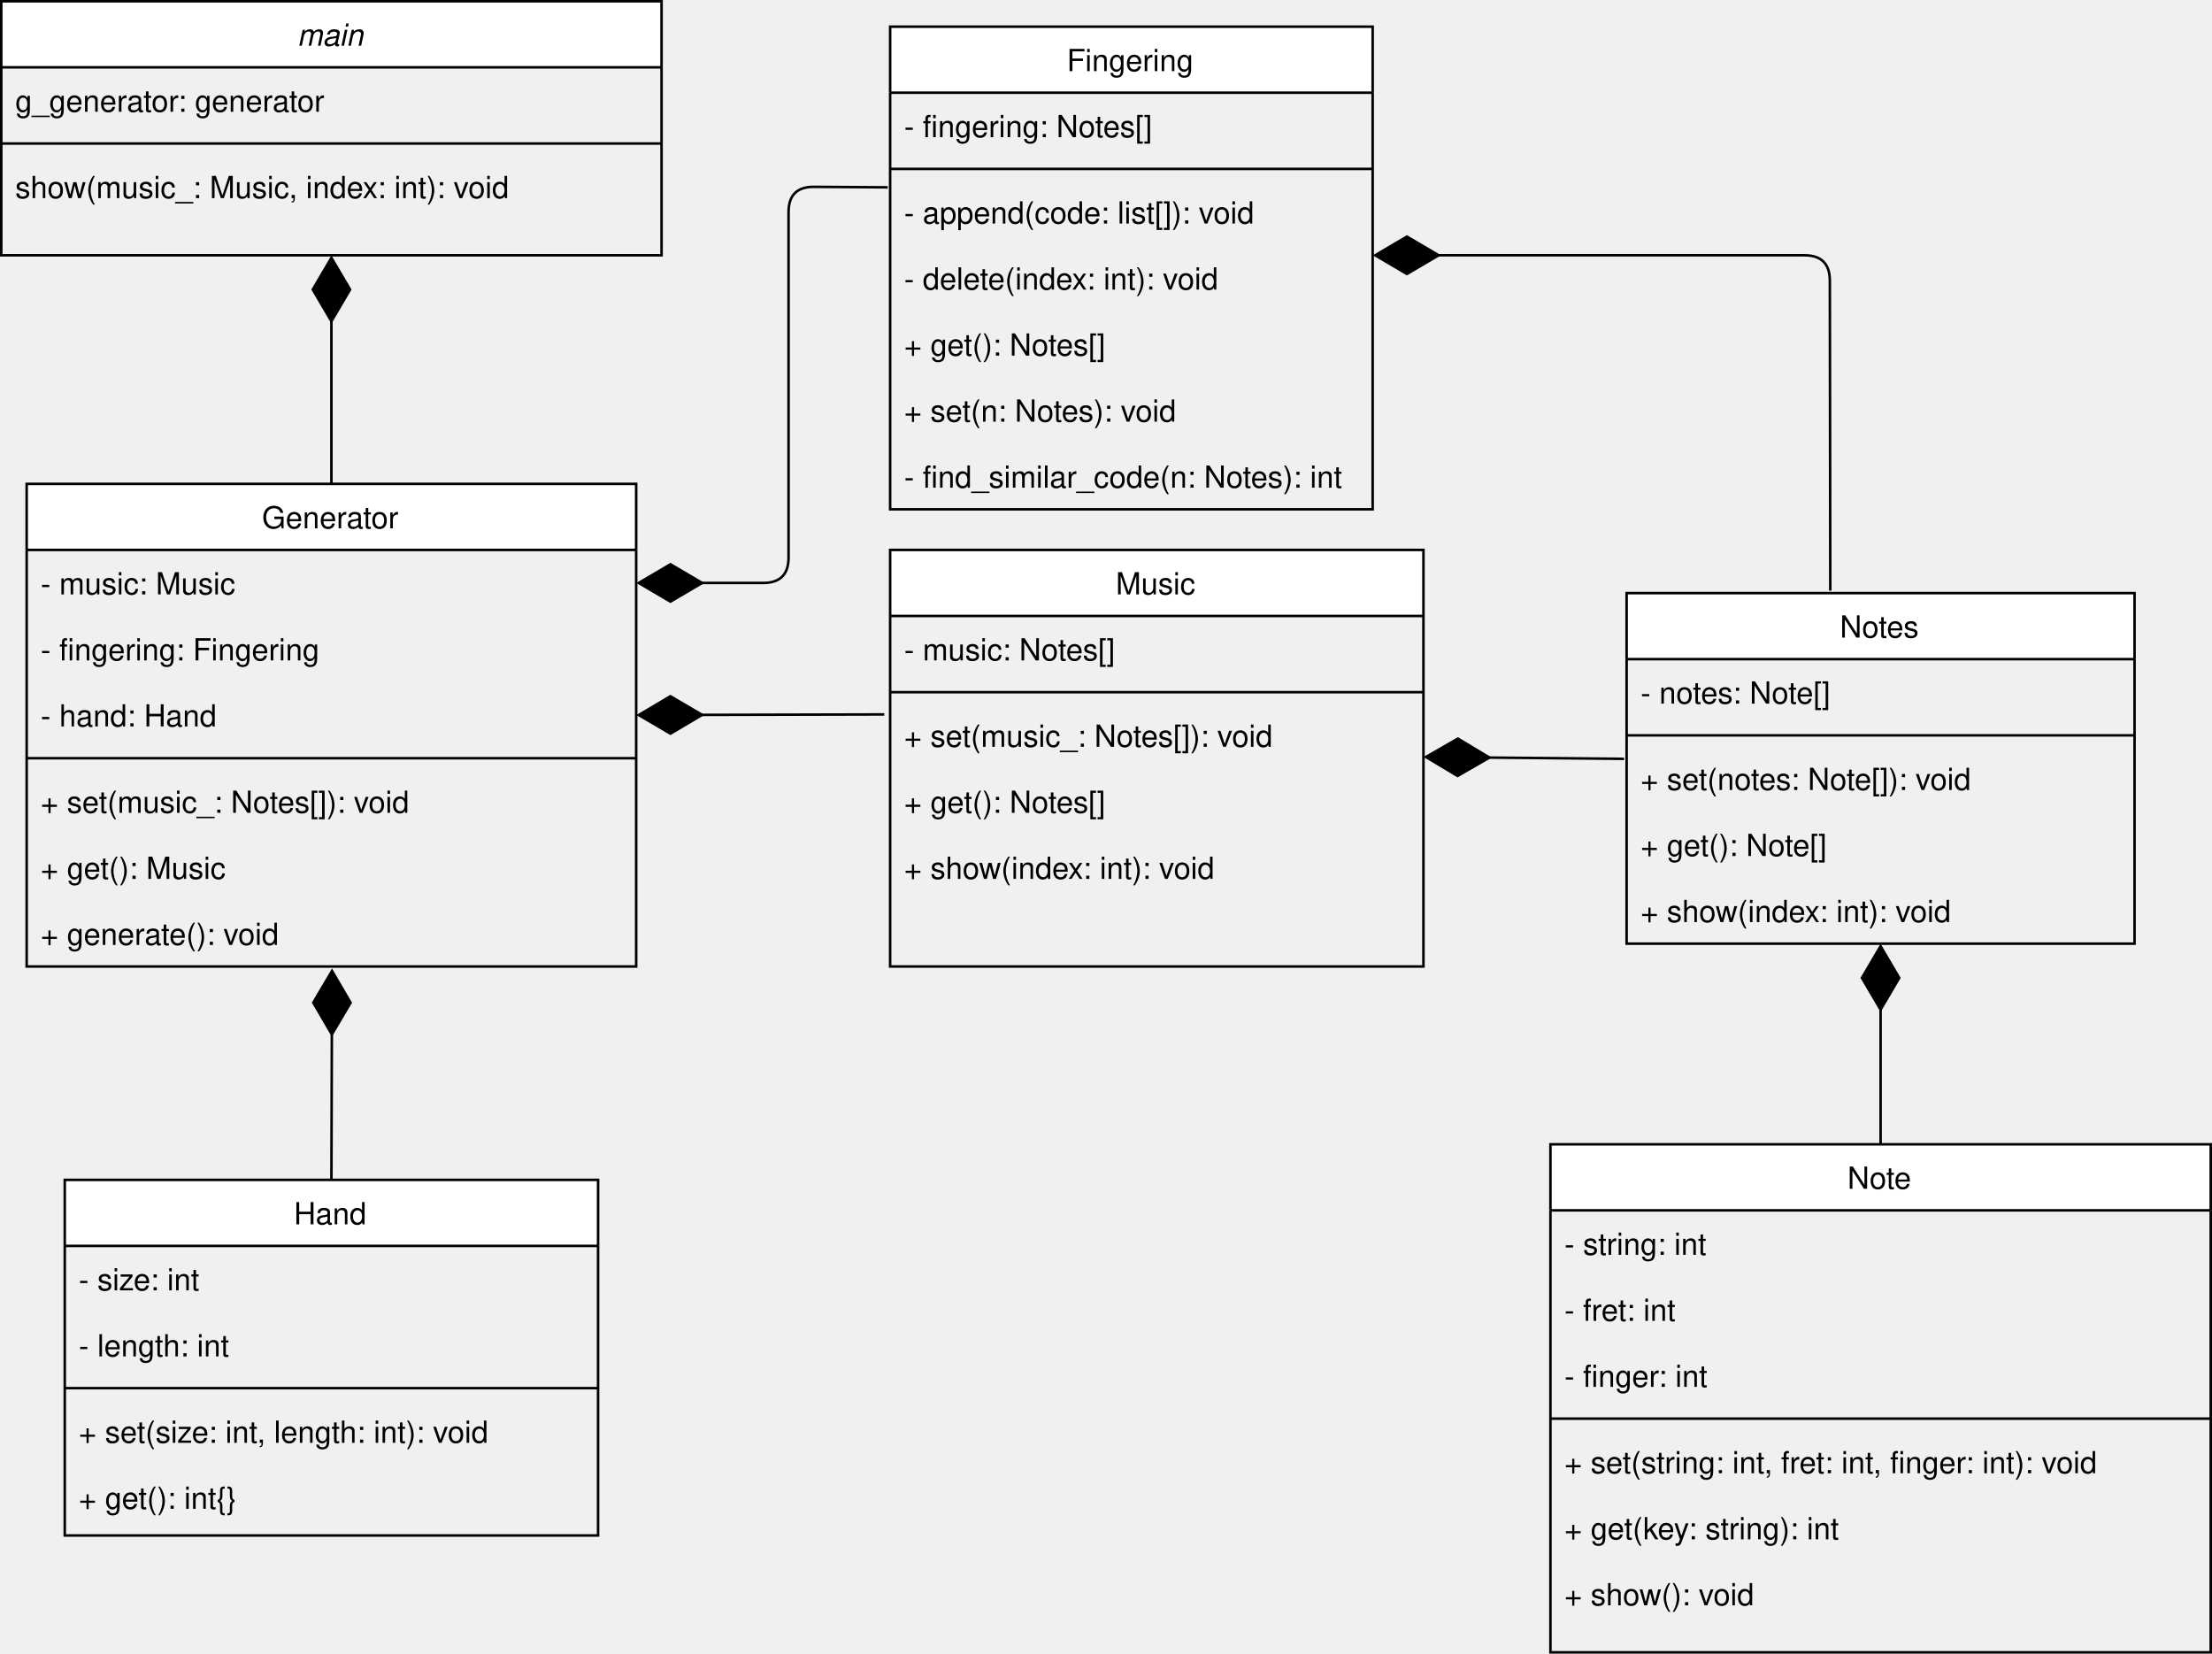
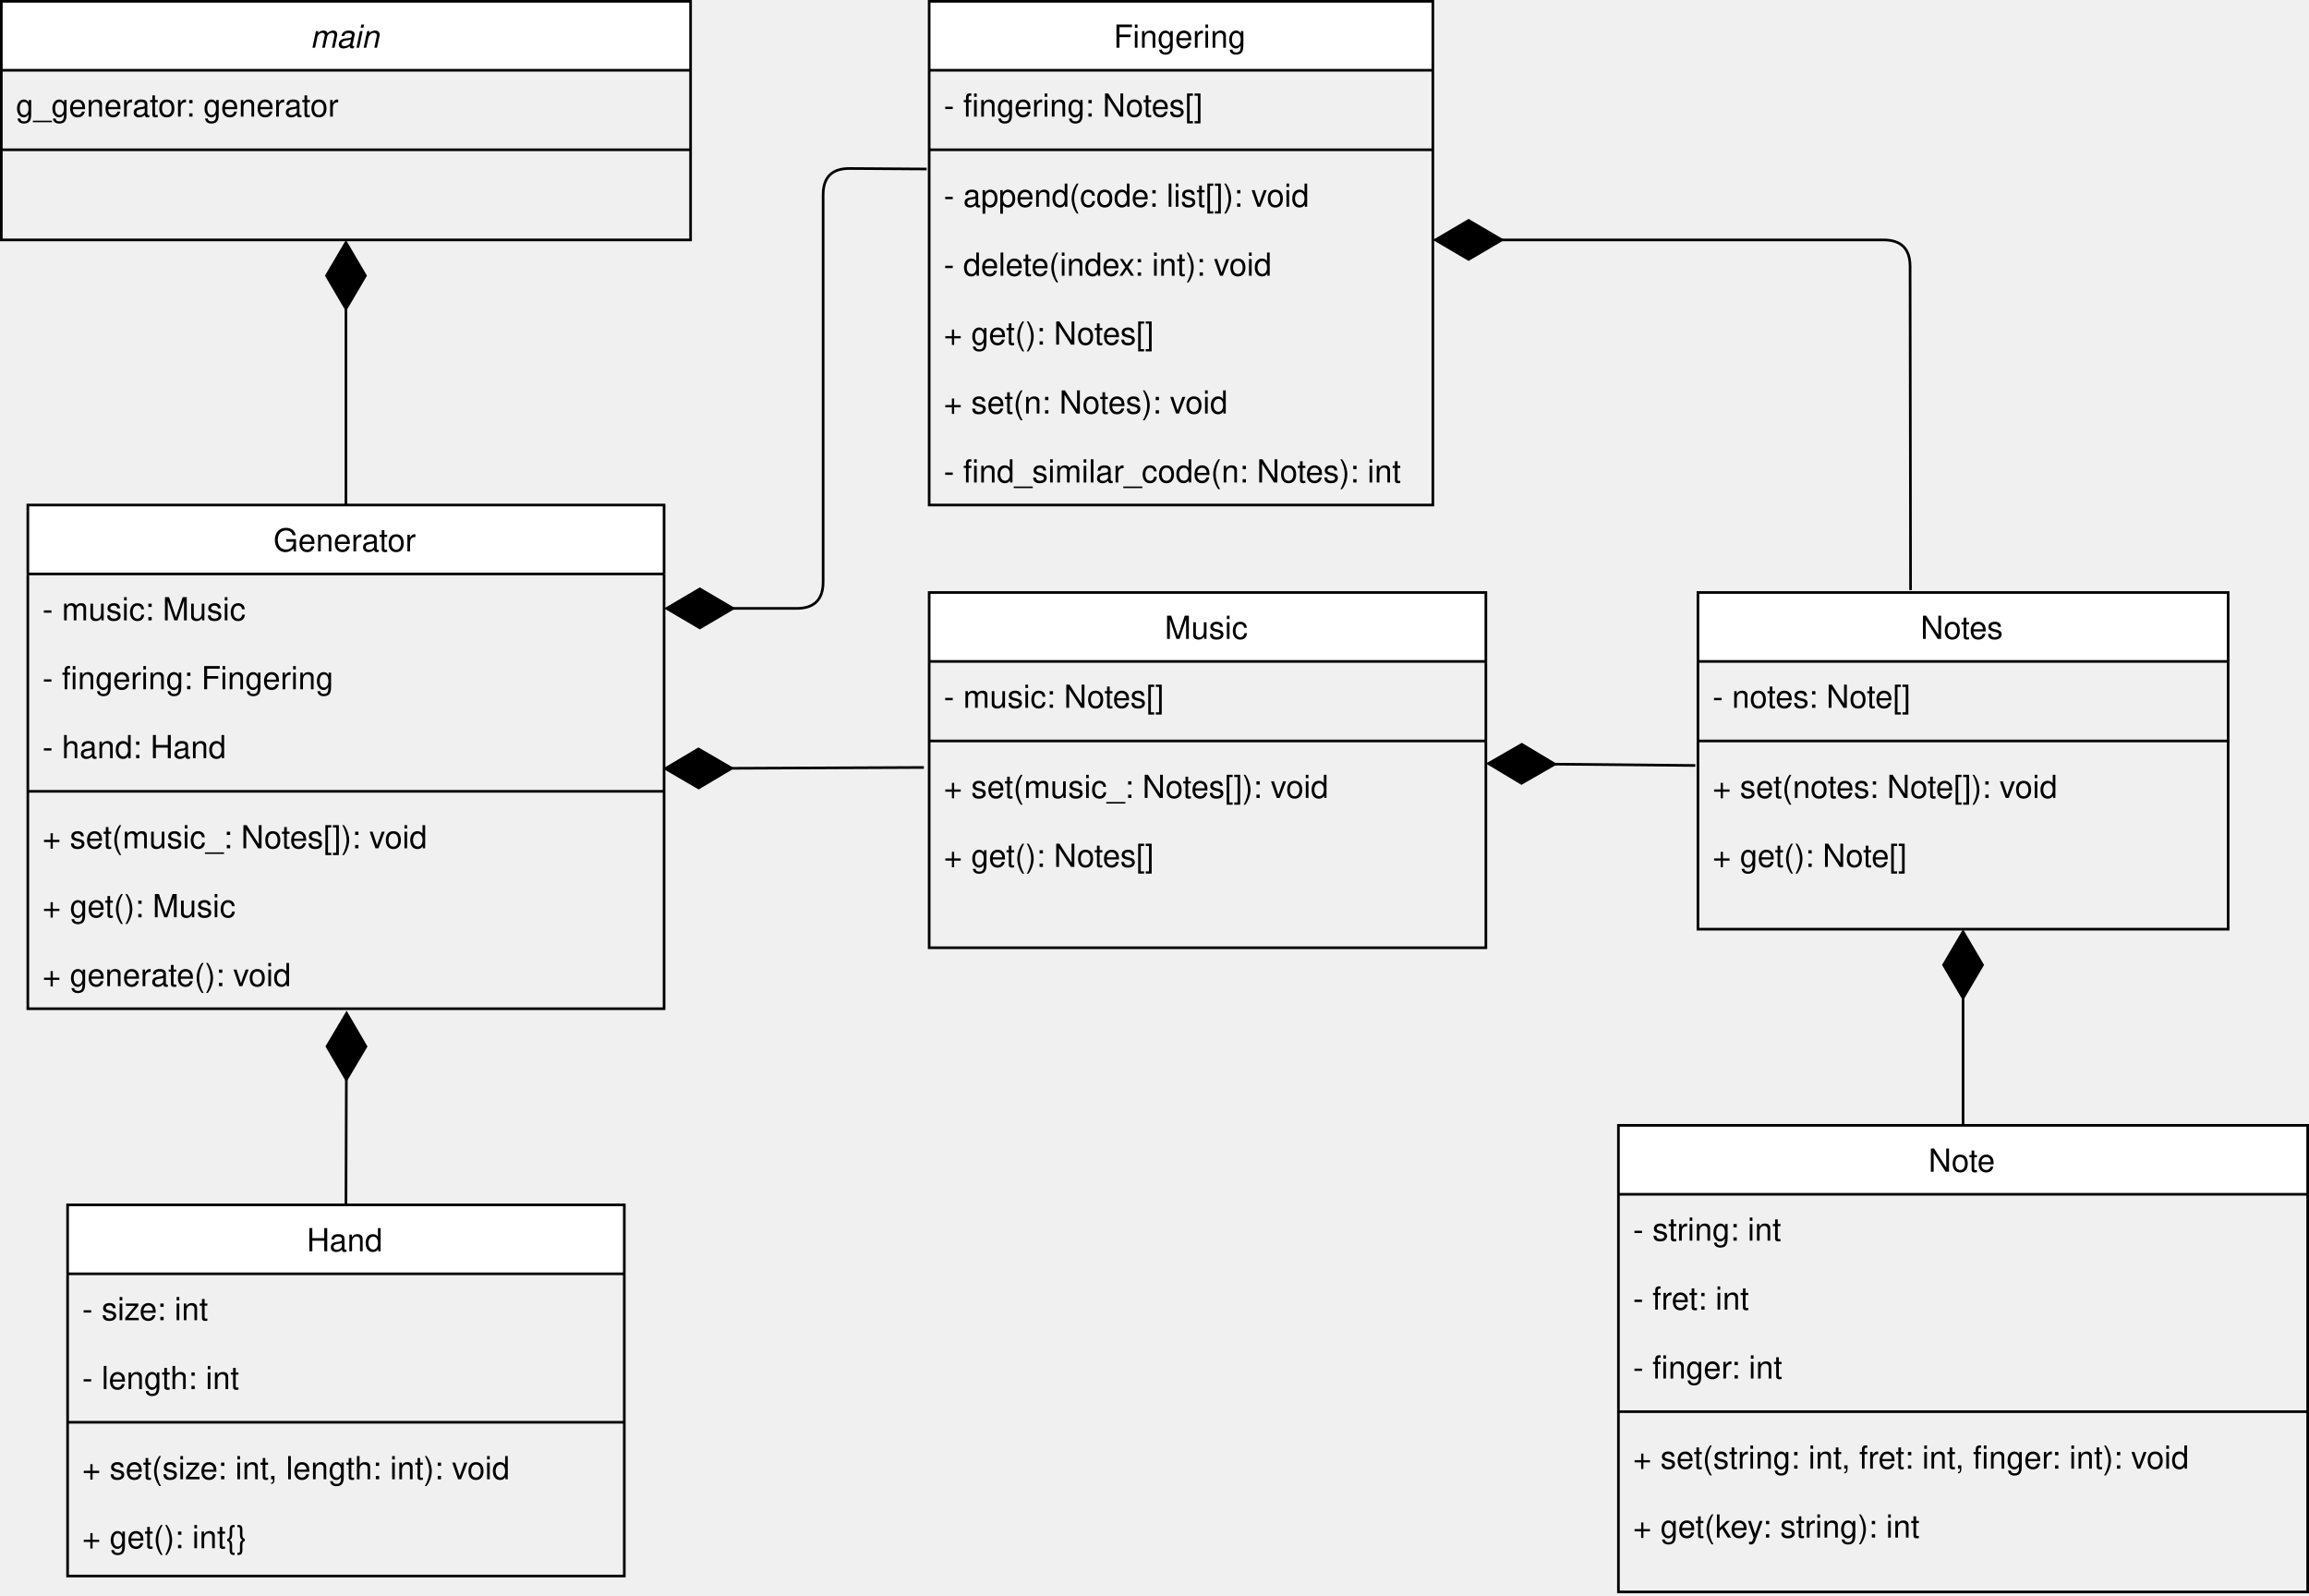
- <svg xmlns="http://www.w3.org/2000/svg" version="1.1" width="871px" height="651px" viewBox="-0.5 -0.5 871 651" content="&lt;mxfile host=&quot;app.diagrams.net&quot; modified=&quot;2021-05-19T10:44:44.443Z&quot; agent=&quot;5.0 (Windows NT 10.0; Win64; x64) AppleWebKit/537.36 (KHTML, like Gecko) Chrome/90.0.443.212 Safari/537.36&quot; etag=&quot;kwJ6Rzxt9w_Khi6V2iTm&quot; version=&quot;14.6.13&quot; type=&quot;device&quot;&gt;&lt;diagram id=&quot;C5RBs43oDa-KdzZeNtuy&quot; name=&quot;Page-1&quot;&gt;7V1bc9o4FP41zLQPML5xewwkodsm3aRJc9mXjIMFuDEWaysB8utX8g3bOoAxtkkWdTpTJMuyre87R9/Rkd2a2p8uBo4+m1xiA1k1RTIWNfW0pihyV1LoP6xmGdRIWtOvGTumEdStKm7MdxQ2DGpfTQO5iYYEY4uYs2TlENs2GpJEne44eJ5sNsJW8qozfYy4ipuhbvG196ZBJn5tR2mv6r8hczwJryy3uv6RqR42Dp7EnegGnseq1LOa2ncwJv6v6aKPLDZ64bjc/7W8ty5eWoPv1+6/+u/ej9ufd3W/s/NdTokewUE2yd31+8vo/Nud9udhdnV+PZcGJ8/f68Ep0ptuvQbjNdVNO3hesgwH0Z2bU0u3aak3wja5CY7QIejpljm26e8hvTfk0Io35BCTjv9JcIDgGa0dTkzLuNCX+JU9gUv04UtY6k2wY77TbnWLHpJpBT3skIBKSivR4oadSaslWusgl7a5CodFjqoudJcEbYbYsvSZaz57N8yaTHVnbNo9TAiehh3hV9tARlCKcPYKxMEvEXPY+RnBCEBjo4EWMSoG4AwQniLiLGmT8GhoMctUeb6irdIK6iZxykpBpR6YyjjqO7rcL2pauj2mgxBdT1FT19P468nQ9SgiicvpFgXe1gnqsWF04ySkP2KPuqryqLkDTZscTcdPY2QjRyeYcu6E+ZmomCYvHX8SI6qFRmQtTd2ZPjTt8YXX5lRb1fwKnp9VYXruyPIoMjENA9kehYhOdJ9ljDczbNrEG6Bmj/6lw9iXGs1ak95Qn5blVZn+Zc0d0sc2ZRs1P3YdRCk8R4zGAOE2mvJ2wi2TOG7jVxrvOL0SQO+KqsahymFnmZ7TmZDpyjekDXILsFMKEesuRPKWAX1alzm0VR5tFUDW0p+RdYVdk5iY9e/4bVOIHwrUppIN1M7+mH6/u7o4tef3HfxgTV7IdevxZlJXOEzdCZ5/mb665vDJt9RL9puZAe2Kut2FX0tH6Kv/6w3TKwgjzoZ3K+MkUZoRtzjAf2KC3KwSQhISojgJ0W4mp3RVU3l2SJCEUDf4g/USQk5JCLXzISTEontpvbw2B9ets9vJnfTveXe8qMsdjqh1WrQ9snp+h/E28N1H6n1amQm3QUJA/CrN+3SFhCgcVEhCQKAWICFAS1V4tV9TegxURL6A9iqEw+4oQ8KhLNOFYeaVgw/zmML8VbjknLh2KnTJv8nPsz+XxvPdaCT/eDuXBtLgNVItnPWyOEAI/n3xleWM7rm0OVducwgHIZ2Q/JVLfq2VkuCQJJMhyd/S8kj+ZvNDrhrCMwyvDpnk99YiVvOLe9wTTGTNe4l+iGGlOSBFFaq/eFgh2Q/BWoDsh1GFloND2R9fP4wZrRAQOYCGlH9Z9gv65XDVaJvyF565AO1fFrKg9l8HrND+xQAMiv9qbZdD2IvRhfQ/wGq/kpTizcy5oHwbBj7Taj+vJeoeQR3qGCIXdAR+Z6MNf8idAnAkx7sdhufIQUSgWYTQrxZNfgHJQ5MON3IEnrvi2e4cGE8oX3O84XgxoMqSlg3VsrJwwCrvKhznJtI+7437vEkfl+YviAiQ5K/WXa9bmGHh+gta+qD6lPgq3PfOAKsV+m8walfWWTqL2oXN5oC0ldF5l2azMp+F/abbPIIiTq9gY78aCKRQf7cBdoApOu1/H6fLvO/xAnWPIkc+k8jZmXaAzBwcCcCbLC1kj9kNCUALCNUrBVQWqdYSYIUi9pJSrbCZrtt658V2Sd/b5+1XSMIcmFeZm4NBh/ZKp7KubDjavVr7VOD6iVJyvIYarH0ZUgj+CgR/KjGnSrwAVzRI8HdzCf7PtCdPhTM5sT158F7SI/E/kS3vpfkhbpXmfjReTKyyOdEq8XlUFMjuIf4rRbYJ5+kmbCHJAxVcUhJ47qD6K8VTFYm6EmAFM3UQrqVFc2LjbEVIQ1K/WgvO8M6c0E+7gQql38oCFfxkxvrd0F4Qh0QKLheuUA6uWmPlF1zWq2ARl1f/rlwUp8fj5O5xxuUanzAGorjjeitjs1XvE6GDLCsvQucXCIXu3xtWIDwHYS1L9mvwSpo+myHb+DLERpDFsUw6DkL054UZeKmiYuvlo3aGs4EsRLXhMb9UVRDCQGauNITBACBDYk5MvDmAheL1apFd+y0U9iWjGLLCbvPAC0Tu1cIL73aimtl4cs2paenOE5uHIaiPeBtUDqSBWL7aSbiVYemcyq4T9sFyWjJMfYpt43ZisiGnB85NK9TVtBQG3lpScaOFSR4YLHS8/dJjABL7fbqIF5ZhwaaPFzuJFR+jK9HC6jSvFJ7HY7UpxnbxqzNEmzANhoPQ0B8FHW76wCkyEl9t55GHQmQHWTox3+InbgzJr7BnZdH7st3gJkMBr6aiev8pg7NWhOE66kjJuF5Tu41mJ0U9fyS4znLE66DrybAv7+B8lOQEIxuS0t3CSq90hRyTDg9b6iqDquEWnzhVN63LHoKqcmrlqJneCZ6VqpGXjIJWqVKaZvjE9/40DSmXoFvMH64jW0DvutSQpATDG7LS3MxyWiiZpmF4H6fpxh01h+CpltrpJLdz8lSTpIaidqM/nSRrZQZR7HAmDlNW6ctYs0DpZH+Yjrr5ntPbvAJhszIh/w4KNagqdQgzDFlOGkZHzeb+c9hicQa18ftSWw0q3PZyEIPSUv66ozXC7+HubFPaRpuS5Bw2VRSNoTz2J5gXFEk59LwQsuEgCjrFTk1qN3KSs9Xe2lXJFITeby+NgjtGZ3mUd8E8A+THpg/YHoKOnaJUcvSGZEhGWS6LiqPHmx9n6O9/evWf778eH67epNkNuAPko3lDqaFJcS3gecd2hd7wo7MveuljZ1e4raOC9G1Hha+TU6/S4ur/vvObr/4LQfXsPw==&lt;/diagram&gt;&lt;/mxfile&gt;">
+ <svg xmlns="http://www.w3.org/2000/svg" version="1.1" width="871px" height="602px" viewBox="-0.5 -0.5 871 602" content="&lt;mxfile host=&quot;app.diagrams.net&quot; modified=&quot;2021-05-22T08:32:20.295Z&quot; agent=&quot;5.0 (Windows NT 10.0; Win64; x64) AppleWebKit/537.36 (KHTML, like Gecko) Chrome/90.0.443.212 Safari/537.36&quot; etag=&quot;WFenpashc-eCRqe_MF_O&quot; version=&quot;14.6.13&quot; type=&quot;device&quot;&gt;&lt;diagram id=&quot;C5RBs43oDa-KdzZeNtuy&quot; name=&quot;Page-1&quot;&gt;7V1bc5s4FP41nmkf7OHqy2PsXLpt2k2abC770lGNYmuDkQtKYufXr8TNgE5sjA2kNZ3MNBJCgL7vHH3nSJCWPpotzlw0n36lFrZbmmItWvpxS9NUs2/y/0TNMqjp99SgYuISK2y0qrgirzisVMLaJ2JhL9WQUWozMk9Xjqnj4DFL1SHXpS/pZg/UTl91jiZYqrgaI1uuvSUWm4ZPofVW9Z8wmUyjK6vdQXBkhqLG4ZN4U2TRl0SVftLSRy6lLPhtthhhWwxeNC63fy1v7fPH7tnnS+8X+mf45frbTTvo7HSbU+JHcLHDCnf9+vhw+unG+O9ufnF6+aKcHf383A5PUZ6R/RSO1wwRJ3xetowG0XshMxs5vDR8oA67Co/wIRgim0wc/vuY3xt2ecUzdhnh438UHmB0zmvHU2Jb52hJn8QTeAyNH6PScEpd8sq7RTY/pPIKfthlIZW0bqrFlTiTVyu81sUeb3MRDYsaV50jj4VtxtS20dwjP/0bFk1myJ0QZ0gZo7OoI/rkWNgKSzHOfoG59DFmjjg/JxghaGI08CJBxRCcM0xnmLlL3iQ6GllMaGhqxLuXFW21blg3TVB2ENah0FImcdfx1b5zy0LOhI9BfDlNz1zOkC+nQpfjgKQuh2yOu4MYHopR9JIc5L8knnRV5TNzC5aaEksnPybYwS5ilFPuSLiZuJjlLh9+luCpjR/Ymyz15mhMnMm53+bYWNV8D59fVFF+7oPtM2RKLAs7PoMYYiggmaDNnBKH+QNkDvkPH8aR0jFbJr+hES+rqzL/Ec1dNqIOJxu3PnEdzBn8ggWLAb6tteTNfFumcdxEryzeSXqlgN4WVUNCVcLOJr7PmbLZyjVk7XEDsDMOkeguQvJaAH3cViW0dRltHUDWRj+xfUE9wggV/btB2wzidYFqavlA7ZeEaVfC9Btl2Ms7oSjNhLK/CaVnpj28bugyORSAHGokjrabUdTMjKL338WMshh8tR+fzLPL7sn19Eb5dTqYLNpqXyJqmxcdn6z+hCJ4G5rygc4o3dyEWzOjQPwqbUYZNDPK3kGFZhQI1D3MKKClarL4a2lDASpmH0B7/RhUPFPeb2O6+VDuArFGWaYLwywrhwDmCYf5Y+OSC+Lar9slqz0J169PHhk3irAGRWh0cyhCFVKEulFEEZrmu8wxwA5IFg9CEc58ssbuxzts/xNb806aEGJYaQ5I0xtRuH9YIVUIwVpWnkGDkkeRKvRt9odktI0uLAA0JAzLsl/QL0dJhU3CsPHMe5CG1SIrAesL/EYY1pAq1NJCzTQMmRyQUFN7a9jxZ6QK5Zmm7RPU5X4hcD/CZv98t7PWht/lqhOs82W3I/B8cDFr0NyHDKwWTTm94KPJhxu7DZ7b4tnr14wnlOw93GBtP6CqSs7JvKwUPpADXAVr0kQ6kr3xSDbpwwrm9kQEtXZ3/VbYLoK5R7wMQA0o8bFx31sDrNftv1VVAvgTcmQTbYK6CjYU6mYqyDJ7wDwAZvujNP2fG9RFnjAb1fkUOXC3o+ZnWg1Jflg2wtt5bOxMxA01gJaU3i9vHmlWbUqAFQrvSlq1gc30rU0efiCQ9r0j2X4bzV8A89rT/Ca0Ky+zgCOGozds9Y4bXHcK5qpdv5E11Nmbb2E0gr8CwZ9ZxdFVWYBrBiT4i71C9Dtt79HhtH9iew+8Le1A/E9syztpfohbpbkfQxYTq9R/nFI8jYsNsjuI/0qRNeFFnalIJPmggimlBs8tVH+leOrNqk4JsILLOhCupUVzzR68ipCGpH61Fpzj7YxGP20HKrRWUxaon28uzo+dl9s+vbOnj+yye381Bb79EGHqB3H4Q2OsRXDt5nTL5RmrnHB5WwU3cXn1r91AX/aIQ/ADi8sNecEYiOIOa4P3eqveJUIHWVZehC4nCBvdvzOsQHgOwlqW7DfgTBqaz7FjfRhTK1zFsQkfh0b0F4UZePGmYuuVo3aBs4VtzLUh4dPqolmZ2wVhYGWuNITBACDHwlwz8RYAForXq0VWFlWJb2YkkG3stgi8QOReLbzwbieuma0fHpkRG7k/xDwMQX3A26AKIA3E8tVOwt0cqXMuu47Eh1J5ySJoRh3rekrEkPMDp8SOdDUvRYG3kVbceEHYnYCFj3dQug9BEr8fL5KFZVRw+OMlThLF+/hKvLA6zS9F58lYrYuxPfrkjvE6TMPhYDz0x2GH676kh63U12Jl5KEQ2cU2YuQ5eeLakPyC+lYWv1w5CG8yEvB6JqoPnjI8a0UYqaO+ko7rDX3QMfsZ6gUjIXVWIF4HXU+OfXm181FRU4zsKNpgAyv90gV2CR8ekeoqg6rRFp8kVdflZeugqprJHJnZneB5qRp7yThoVSqlaY5vi+5O04hyKbol/OFbZAvp3VY6ipJieEfVzPUs54WSaRqF90mart1RUwdPjcxOJ7VXkKeGonQ0fRD/66dZqwqIEodzcZizCi0TzUKlk/9h+vr6e85u8zIGGRMK7mCvBlWJDln5cIFEyqj6fuOSffhGzkc7U2rhvJkmp6Fk6Jib88ZazitqAc7vi2bQOvNv4Lc1Ravbb0ffyaxF4RoZYar0OmYxcnZ7G7sqmYLQy8olerqtoqciynjPPAPkwbpPVdZBx/6+VGz8BmNERlUti4oP91dfTvDf/w7b316/399dPCvzK3CHxnvzhkrHUNQEGX3v2KvQG7539sUvZWztCjd1tCf92dfh6xTUk7y4+ps4QfPVXxbST/4H&lt;/diagram&gt;&lt;/mxfile&gt;">
  <defs>
    <clipPath id="mx-clip-4-31-252-26-0">
      <rect x="4" y="31" width="252" height="26" />
    </clipPath>
-     <clipPath id="mx-clip-4-65-252-26-0">
-       <rect x="4" y="65" width="252" height="26" />
-     </clipPath>
-     <clipPath id="mx-clip-644-264-192-26-0">
-       <rect x="644" y="264" width="192" height="26" />
-     </clipPath>
-     <clipPath id="mx-clip-644-298-192-26-0">
-       <rect x="644" y="298" width="192" height="26" />
-     </clipPath>
-     <clipPath id="mx-clip-644-324-192-26-0">
-       <rect x="644" y="324" width="192" height="26" />
-     </clipPath>
-     <clipPath id="mx-clip-644-350-192-26-0">
-       <rect x="644" y="350" width="192" height="26" />
-     </clipPath>
-     <clipPath id="mx-clip-354-247-202-26-0">
-       <rect x="354" y="247" width="202" height="26" />
-     </clipPath>
-     <clipPath id="mx-clip-354-281-202-26-0">
-       <rect x="354" y="281" width="202" height="26" />
-     </clipPath>
-     <clipPath id="mx-clip-354-307-202-26-0">
-       <rect x="354" y="307" width="202" height="26" />
-     </clipPath>
-     <clipPath id="mx-clip-354-333-202-26-0">
-       <rect x="354" y="333" width="202" height="26" />
+     <clipPath id="mx-clip-644-254-192-26-0">
+       <rect x="644" y="254" width="192" height="26" />
+     </clipPath>
+     <clipPath id="mx-clip-644-288-192-26-0">
+       <rect x="644" y="288" width="192" height="26" />
+     </clipPath>
+     <clipPath id="mx-clip-644-314-192-26-0">
+       <rect x="644" y="314" width="192" height="26" />
+     </clipPath>
+     <clipPath id="mx-clip-354-254-202-26-0">
+       <rect x="354" y="254" width="202" height="26" />
+     </clipPath>
+     <clipPath id="mx-clip-354-288-202-26-0">
+       <rect x="354" y="288" width="202" height="26" />
+     </clipPath>
+     <clipPath id="mx-clip-354-314-202-26-0">
+       <rect x="354" y="314" width="202" height="26" />
+     </clipPath>
+     <clipPath id="mx-clip-614-455-252-26-0">
+       <rect x="614" y="455" width="252" height="26" />
    </clipPath>
    <clipPath id="mx-clip-614-481-252-26-0">
      <rect x="614" y="481" width="252" height="26" />
    </clipPath>
    <clipPath id="mx-clip-614-507-252-26-0">
      <rect x="614" y="507" width="252" height="26" />
    </clipPath>
-     <clipPath id="mx-clip-614-533-252-26-0">
-       <rect x="614" y="533" width="252" height="26" />
+     <clipPath id="mx-clip-614-541-252-26-0">
+       <rect x="614" y="541" width="252" height="26" />
    </clipPath>
    <clipPath id="mx-clip-614-567-252-26-0">
      <rect x="614" y="567" width="252" height="26" />
    </clipPath>
-     <clipPath id="mx-clip-614-593-252-26-0">
-       <rect x="614" y="593" width="252" height="26" />
-     </clipPath>
-     <clipPath id="mx-clip-614-619-252-26-0">
-       <rect x="614" y="619" width="252" height="26" />
-     </clipPath>
-     <clipPath id="mx-clip-29-495-202-26-0">
-       <rect x="29" y="495" width="202" height="26" />
-     </clipPath>
-     <clipPath id="mx-clip-29-521-202-26-0">
-       <rect x="29" y="521" width="202" height="26" />
-     </clipPath>
-     <clipPath id="mx-clip-29-555-202-26-0">
-       <rect x="29" y="555" width="202" height="26" />
-     </clipPath>
-     <clipPath id="mx-clip-29-581-202-26-0">
-       <rect x="29" y="581" width="202" height="26" />
+     <clipPath id="mx-clip-29-485-202-26-0">
+       <rect x="29" y="485" width="202" height="26" />
+     </clipPath>
+     <clipPath id="mx-clip-29-511-202-26-0">
+       <rect x="29" y="511" width="202" height="26" />
+     </clipPath>
+     <clipPath id="mx-clip-29-545-202-26-0">
+       <rect x="29" y="545" width="202" height="26" />
+     </clipPath>
+     <clipPath id="mx-clip-29-571-202-26-0">
+       <rect x="29" y="571" width="202" height="26" />
    </clipPath>
    <clipPath id="mx-clip-14-221-232-26-0">
      <rect x="14" y="221" width="232" height="26" />
    </clipPath>
    <clipPath id="mx-clip-14-247-232-26-0">
      <rect x="14" y="247" width="232" height="26" />
    </clipPath>
    <clipPath id="mx-clip-14-273-232-26-0">
      <rect x="14" y="273" width="232" height="26" />
    </clipPath>
    <clipPath id="mx-clip-14-307-232-26-0">
      <rect x="14" y="307" width="232" height="26" />
    </clipPath>
    <clipPath id="mx-clip-14-333-232-26-0">
      <rect x="14" y="333" width="232" height="26" />
    </clipPath>
    <clipPath id="mx-clip-14-359-232-26-0">
      <rect x="14" y="359" width="232" height="26" />
    </clipPath>
-     <clipPath id="mx-clip-354-41-182-26-0">
-       <rect x="354" y="41" width="182" height="26" />
-     </clipPath>
-     <clipPath id="mx-clip-354-75-182-26-0">
-       <rect x="354" y="75" width="182" height="26" />
-     </clipPath>
-     <clipPath id="mx-clip-354-101-182-26-0">
-       <rect x="354" y="101" width="182" height="26" />
-     </clipPath>
-     <clipPath id="mx-clip-354-127-182-26-0">
-       <rect x="354" y="127" width="182" height="26" />
-     </clipPath>
-     <clipPath id="mx-clip-354-153-182-26-0">
-       <rect x="354" y="153" width="182" height="26" />
-     </clipPath>
-     <clipPath id="mx-clip-354-179-182-26-0">
-       <rect x="354" y="179" width="182" height="26" />
+     <clipPath id="mx-clip-354-31-182-26-0">
+       <rect x="354" y="31" width="182" height="26" />
+     </clipPath>
+     <clipPath id="mx-clip-354-65-182-26-0">
+       <rect x="354" y="65" width="182" height="26" />
+     </clipPath>
+     <clipPath id="mx-clip-354-91-182-26-0">
+       <rect x="354" y="91" width="182" height="26" />
+     </clipPath>
+     <clipPath id="mx-clip-354-117-182-26-0">
+       <rect x="354" y="117" width="182" height="26" />
+     </clipPath>
+     <clipPath id="mx-clip-354-143-182-26-0">
+       <rect x="354" y="143" width="182" height="26" />
+     </clipPath>
+     <clipPath id="mx-clip-354-169-182-26-0">
+       <rect x="354" y="169" width="182" height="26" />
    </clipPath>
  </defs>
  <g>
    <path d="M 0 26 L 0 0 L 260 0 L 260 26" fill="#ffffff" stroke="#000000" stroke-miterlimit="10" pointer-events="all" />
-     <path d="M 0 26 L 0 100 L 260 100 L 260 26" fill="none" stroke="#000000" stroke-miterlimit="10" pointer-events="none" />
+     <path d="M 0 26 L 0 90 L 260 90 L 260 26" fill="none" stroke="#000000" stroke-miterlimit="10" pointer-events="none" />
    <path d="M 0 26 L 260 26" fill="none" stroke="#000000" stroke-miterlimit="10" pointer-events="none" />
    <g fill="#000000" font-family="Helvetica" font-style="italic" pointer-events="none" text-anchor="middle" font-size="12px">
      <text x="129.5" y="17.5">main</text>
    </g>
    <g fill="#000000" font-family="Helvetica" pointer-events="none" clip-path="url(#mx-clip-4-31-252-26-0)" font-size="12px">
      <text x="5.5" y="43.5">g_generator: generator</text>
    </g>
    <path d="M 0 56 L 260 56" fill="none" stroke="#000000" stroke-miterlimit="10" pointer-events="none" />
-     <g fill="#000000" font-family="Helvetica" pointer-events="none" clip-path="url(#mx-clip-4-65-252-26-0)" font-size="12px">
-       <text x="5.5" y="77.5">show(music_: Music, index: int): void</text>
-     </g>
-     <path d="M 640 259 L 640 233 L 840 233 L 840 259" fill="#ffffff" stroke="#000000" stroke-miterlimit="10" pointer-events="none" />
-     <path d="M 640 259 L 640 371 L 840 371 L 840 259" fill="none" stroke="#000000" stroke-miterlimit="10" pointer-events="none" />
-     <path d="M 640 259 L 840 259" fill="none" stroke="#000000" stroke-miterlimit="10" pointer-events="none" />
-     <g fill="#000000" font-family="Helvetica" pointer-events="none" text-anchor="middle" font-size="12px">
-       <text x="739.5" y="250.5">Notes</text>
-     </g>
-     <g fill="#000000" font-family="Helvetica" pointer-events="none" clip-path="url(#mx-clip-644-264-192-26-0)" font-size="12px">
-       <text x="645.5" y="276.5">- notes: Note[]</text>
-     </g>
-     <path d="M 640 289 L 840 289" fill="none" stroke="#000000" stroke-miterlimit="10" pointer-events="none" />
-     <g fill="#000000" font-family="Helvetica" pointer-events="none" clip-path="url(#mx-clip-644-298-192-26-0)" font-size="12px">
-       <text x="645.5" y="310.5">+ set(notes: Note[]): void</text>
-     </g>
-     <g fill="#000000" font-family="Helvetica" pointer-events="none" clip-path="url(#mx-clip-644-324-192-26-0)" font-size="12px">
-       <text x="645.5" y="336.5">+ get(): Note[]</text>
-     </g>
-     <g fill="#000000" font-family="Helvetica" pointer-events="none" clip-path="url(#mx-clip-644-350-192-26-0)" font-size="12px">
-       <text x="645.5" y="362.5">+ show(index: int): void</text>
-     </g>
-     <path d="M 350 242 L 350 216 L 560 216 L 560 242" fill="#ffffff" stroke="#000000" stroke-miterlimit="10" pointer-events="none" />
-     <path d="M 350 242 L 350 380 L 560 380 L 560 242" fill="none" stroke="#000000" stroke-miterlimit="10" pointer-events="none" />
-     <path d="M 350 242 L 560 242" fill="none" stroke="#000000" stroke-miterlimit="10" pointer-events="none" />
-     <g fill="#000000" font-family="Helvetica" pointer-events="none" text-anchor="middle" font-size="12px">
-       <text x="454.5" y="233.5">Music</text>
-     </g>
-     <g fill="#000000" font-family="Helvetica" pointer-events="none" clip-path="url(#mx-clip-354-247-202-26-0)" font-size="12px">
-       <text x="355.5" y="259.5">- music: Notes[]</text>
-     </g>
-     <path d="M 350 272 L 560 272" fill="none" stroke="#000000" stroke-miterlimit="10" pointer-events="none" />
-     <g fill="#000000" font-family="Helvetica" pointer-events="none" clip-path="url(#mx-clip-354-281-202-26-0)" font-size="12px">
-       <text x="355.5" y="293.5">+ set(music_: Notes[]): void</text>
-     </g>
-     <g fill="#000000" font-family="Helvetica" pointer-events="none" clip-path="url(#mx-clip-354-307-202-26-0)" font-size="12px">
-       <text x="355.5" y="319.5">+ get(): Notes[]</text>
-     </g>
-     <g fill="#000000" font-family="Helvetica" pointer-events="none" clip-path="url(#mx-clip-354-333-202-26-0)" font-size="12px">
-       <text x="355.5" y="345.5">+ show(index: int): void</text>
-     </g>
-     <path d="M 610 476 L 610 450 L 870 450 L 870 476" fill="#ffffff" stroke="#000000" stroke-miterlimit="10" pointer-events="none" />
-     <path d="M 610 476 L 610 650 L 870 650 L 870 476" fill="none" stroke="#000000" stroke-miterlimit="10" pointer-events="none" />
-     <path d="M 610 476 L 870 476" fill="none" stroke="#000000" stroke-miterlimit="10" pointer-events="none" />
-     <g fill="#000000" font-family="Helvetica" pointer-events="none" text-anchor="middle" font-size="12px">
-       <text x="739.5" y="467.5">Note</text>
+     <path d="M 640 249 L 640 223 L 840 223 L 840 249" fill="#ffffff" stroke="#000000" stroke-miterlimit="10" pointer-events="none" />
+     <path d="M 640 249 L 640 350 L 840 350 L 840 249" fill="none" stroke="#000000" stroke-miterlimit="10" pointer-events="none" />
+     <path d="M 640 249 L 840 249" fill="none" stroke="#000000" stroke-miterlimit="10" pointer-events="none" />
+     <g fill="#000000" font-family="Helvetica" pointer-events="none" text-anchor="middle" font-size="12px">
+       <text x="739.5" y="240.5">Notes</text>
+     </g>
+     <g fill="#000000" font-family="Helvetica" pointer-events="none" clip-path="url(#mx-clip-644-254-192-26-0)" font-size="12px">
+       <text x="645.5" y="266.5">- notes: Note[]</text>
+     </g>
+     <path d="M 640 279 L 840 279" fill="none" stroke="#000000" stroke-miterlimit="10" pointer-events="none" />
+     <g fill="#000000" font-family="Helvetica" pointer-events="none" clip-path="url(#mx-clip-644-288-192-26-0)" font-size="12px">
+       <text x="645.5" y="300.5">+ set(notes: Note[]): void</text>
+     </g>
+     <g fill="#000000" font-family="Helvetica" pointer-events="none" clip-path="url(#mx-clip-644-314-192-26-0)" font-size="12px">
+       <text x="645.5" y="326.5">+ get(): Note[]</text>
+     </g>
+     <path d="M 350 249 L 350 223 L 560 223 L 560 249" fill="#ffffff" stroke="#000000" stroke-miterlimit="10" pointer-events="none" />
+     <path d="M 350 249 L 350 357 L 560 357 L 560 249" fill="none" stroke="#000000" stroke-miterlimit="10" pointer-events="none" />
+     <path d="M 350 249 L 560 249" fill="none" stroke="#000000" stroke-miterlimit="10" pointer-events="none" />
+     <g fill="#000000" font-family="Helvetica" pointer-events="none" text-anchor="middle" font-size="12px">
+       <text x="454.5" y="240.5">Music</text>
+     </g>
+     <g fill="#000000" font-family="Helvetica" pointer-events="none" clip-path="url(#mx-clip-354-254-202-26-0)" font-size="12px">
+       <text x="355.5" y="266.5">- music: Notes[]</text>
+     </g>
+     <path d="M 350 279 L 560 279" fill="none" stroke="#000000" stroke-miterlimit="10" pointer-events="none" />
+     <g fill="#000000" font-family="Helvetica" pointer-events="none" clip-path="url(#mx-clip-354-288-202-26-0)" font-size="12px">
+       <text x="355.5" y="300.5">+ set(music_: Notes[]): void</text>
+     </g>
+     <g fill="#000000" font-family="Helvetica" pointer-events="none" clip-path="url(#mx-clip-354-314-202-26-0)" font-size="12px">
+       <text x="355.5" y="326.5">+ get(): Notes[]</text>
+     </g>
+     <path d="M 610 450 L 610 424 L 870 424 L 870 450" fill="#ffffff" stroke="#000000" stroke-miterlimit="10" pointer-events="none" />
+     <path d="M 610 450 L 610 600 L 870 600 L 870 450" fill="none" stroke="#000000" stroke-miterlimit="10" pointer-events="none" />
+     <path d="M 610 450 L 870 450" fill="none" stroke="#000000" stroke-miterlimit="10" pointer-events="none" />
+     <g fill="#000000" font-family="Helvetica" pointer-events="none" text-anchor="middle" font-size="12px">
+       <text x="739.5" y="441.5">Note</text>
+     </g>
+     <g fill="#000000" font-family="Helvetica" pointer-events="none" clip-path="url(#mx-clip-614-455-252-26-0)" font-size="12px">
+       <text x="615.5" y="467.5">- string: int</text>
    </g>
    <g fill="#000000" font-family="Helvetica" pointer-events="none" clip-path="url(#mx-clip-614-481-252-26-0)" font-size="12px">
-       <text x="615.5" y="493.5">- string: int</text>
+       <text x="615.5" y="493.5">- fret: int</text>
    </g>
    <g fill="#000000" font-family="Helvetica" pointer-events="none" clip-path="url(#mx-clip-614-507-252-26-0)" font-size="12px">
-       <text x="615.5" y="519.5">- fret: int</text>
-     </g>
-     <g fill="#000000" font-family="Helvetica" pointer-events="none" clip-path="url(#mx-clip-614-533-252-26-0)" font-size="12px">
-       <text x="615.5" y="545.5">- finger: int</text>
-     </g>
-     <path d="M 610 558 L 870 558" fill="none" stroke="#000000" stroke-miterlimit="10" pointer-events="none" />
+       <text x="615.5" y="519.5">- finger: int</text>
+     </g>
+     <path d="M 610 532 L 870 532" fill="none" stroke="#000000" stroke-miterlimit="10" pointer-events="none" />
+     <g fill="#000000" font-family="Helvetica" pointer-events="none" clip-path="url(#mx-clip-614-541-252-26-0)" font-size="12px">
+       <text x="615.5" y="553.5">+ set(string: int, fret: int, finger: int): void</text>
+     </g>
    <g fill="#000000" font-family="Helvetica" pointer-events="none" clip-path="url(#mx-clip-614-567-252-26-0)" font-size="12px">
-       <text x="615.5" y="579.5">+ set(string: int, fret: int, finger: int): void</text>
-     </g>
-     <g fill="#000000" font-family="Helvetica" pointer-events="none" clip-path="url(#mx-clip-614-593-252-26-0)" font-size="12px">
-       <text x="615.5" y="605.5">+ get(key: string): int</text>
-     </g>
-     <g fill="#000000" font-family="Helvetica" pointer-events="none" clip-path="url(#mx-clip-614-619-252-26-0)" font-size="12px">
-       <text x="615.5" y="631.5">+ show(): void</text>
-     </g>
-     <path d="M 25 490 L 25 464 L 235 464 L 235 490" fill="#ffffff" stroke="#000000" stroke-miterlimit="10" pointer-events="none" />
-     <path d="M 25 490 L 25 604 L 235 604 L 235 490" fill="none" stroke="#000000" stroke-miterlimit="10" pointer-events="none" />
-     <path d="M 25 490 L 235 490" fill="none" stroke="#000000" stroke-miterlimit="10" pointer-events="none" />
-     <g fill="#000000" font-family="Helvetica" pointer-events="none" text-anchor="middle" font-size="12px">
-       <text x="129.5" y="481.5">Hand</text>
-     </g>
-     <g fill="#000000" font-family="Helvetica" pointer-events="none" clip-path="url(#mx-clip-29-495-202-26-0)" font-size="12px">
-       <text x="30.5" y="507.5">- size: int</text>
-     </g>
-     <g fill="#000000" font-family="Helvetica" pointer-events="none" clip-path="url(#mx-clip-29-521-202-26-0)" font-size="12px">
-       <text x="30.5" y="533.5">- length: int</text>
-     </g>
-     <path d="M 25 546 L 235 546" fill="none" stroke="#000000" stroke-miterlimit="10" pointer-events="none" />
-     <g fill="#000000" font-family="Helvetica" pointer-events="none" clip-path="url(#mx-clip-29-555-202-26-0)" font-size="12px">
-       <text x="30.5" y="567.5">+ set(size: int, length: int): void</text>
-     </g>
-     <g fill="#000000" font-family="Helvetica" pointer-events="none" clip-path="url(#mx-clip-29-581-202-26-0)" font-size="12px">
-       <text x="30.5" y="593.5">+ get(): int{}</text>
+       <text x="615.5" y="579.5">+ get(key: string): int</text>
+     </g>
+     <path d="M 25 480 L 25 454 L 235 454 L 235 480" fill="#ffffff" stroke="#000000" stroke-miterlimit="10" pointer-events="none" />
+     <path d="M 25 480 L 25 594 L 235 594 L 235 480" fill="none" stroke="#000000" stroke-miterlimit="10" pointer-events="none" />
+     <path d="M 25 480 L 235 480" fill="none" stroke="#000000" stroke-miterlimit="10" pointer-events="none" />
+     <g fill="#000000" font-family="Helvetica" pointer-events="none" text-anchor="middle" font-size="12px">
+       <text x="129.5" y="471.5">Hand</text>
+     </g>
+     <g fill="#000000" font-family="Helvetica" pointer-events="none" clip-path="url(#mx-clip-29-485-202-26-0)" font-size="12px">
+       <text x="30.5" y="497.5">- size: int</text>
+     </g>
+     <g fill="#000000" font-family="Helvetica" pointer-events="none" clip-path="url(#mx-clip-29-511-202-26-0)" font-size="12px">
+       <text x="30.5" y="523.5">- length: int</text>
+     </g>
+     <path d="M 25 536 L 235 536" fill="none" stroke="#000000" stroke-miterlimit="10" pointer-events="none" />
+     <g fill="#000000" font-family="Helvetica" pointer-events="none" clip-path="url(#mx-clip-29-545-202-26-0)" font-size="12px">
+       <text x="30.5" y="557.5">+ set(size: int, length: int): void</text>
+     </g>
+     <g fill="#000000" font-family="Helvetica" pointer-events="none" clip-path="url(#mx-clip-29-571-202-26-0)" font-size="12px">
+       <text x="30.5" y="583.5">+ get(): int{}</text>
    </g>
    <path d="M 10 216 L 10 190 L 250 190 L 250 216" fill="#ffffff" stroke="#000000" stroke-miterlimit="10" pointer-events="none" />
    <path d="M 10 216 L 10 380 L 250 380 L 250 216" fill="none" stroke="#000000" stroke-miterlimit="10" pointer-events="none" />
    <path d="M 10 216 L 250 216" fill="none" stroke="#000000" stroke-miterlimit="10" pointer-events="none" />
    <g fill="#000000" font-family="Helvetica" pointer-events="none" text-anchor="middle" font-size="12px">
      <text x="129.5" y="207.5">Generator</text>
    </g>
    <g fill="#000000" font-family="Helvetica" pointer-events="none" clip-path="url(#mx-clip-14-221-232-26-0)" font-size="12px">
      <text x="15.5" y="233.5">- music: Music</text>
    </g>
    <g fill="#000000" font-family="Helvetica" pointer-events="none" clip-path="url(#mx-clip-14-247-232-26-0)" font-size="12px">
      <text x="15.5" y="259.5">- fingering: Fingering</text>
    </g>
    <g fill="#000000" font-family="Helvetica" pointer-events="none" clip-path="url(#mx-clip-14-273-232-26-0)" font-size="12px">
      <text x="15.5" y="285.5">- hand: Hand</text>
    </g>
    <path d="M 10 298 L 250 298" fill="none" stroke="#000000" stroke-miterlimit="10" pointer-events="none" />
    <g fill="#000000" font-family="Helvetica" pointer-events="none" clip-path="url(#mx-clip-14-307-232-26-0)" font-size="12px">
      <text x="15.5" y="319.5">+ set(music_: Notes[]): void</text>
    </g>
    <g fill="#000000" font-family="Helvetica" pointer-events="none" clip-path="url(#mx-clip-14-333-232-26-0)" font-size="12px">
      <text x="15.5" y="345.5">+ get(): Music</text>
    </g>
    <g fill="#000000" font-family="Helvetica" pointer-events="none" clip-path="url(#mx-clip-14-359-232-26-0)" font-size="12px">
      <text x="15.5" y="371.5">+ generate(): void</text>
    </g>
-     <path d="M 350 36 L 350 10 L 540 10 L 540 36" fill="#ffffff" stroke="#000000" stroke-miterlimit="10" pointer-events="none" />
-     <path d="M 350 36 L 350 200 L 540 200 L 540 36" fill="none" stroke="#000000" stroke-miterlimit="10" pointer-events="none" />
-     <path d="M 350 36 L 540 36" fill="none" stroke="#000000" stroke-miterlimit="10" pointer-events="none" />
-     <g fill="#000000" font-family="Helvetica" pointer-events="none" text-anchor="middle" font-size="12px">
-       <text x="444.5" y="27.5">Fingering</text>
-     </g>
-     <g fill="#000000" font-family="Helvetica" pointer-events="none" clip-path="url(#mx-clip-354-41-182-26-0)" font-size="12px">
-       <text x="355.5" y="53.5">- fingering: Notes[]</text>
-     </g>
-     <path d="M 350 66 L 540 66" fill="none" stroke="#000000" stroke-miterlimit="10" pointer-events="none" />
-     <g fill="#000000" font-family="Helvetica" pointer-events="none" clip-path="url(#mx-clip-354-75-182-26-0)" font-size="12px">
-       <text x="355.5" y="87.5">- append(code: list[]): void</text>
-     </g>
-     <g fill="#000000" font-family="Helvetica" pointer-events="none" clip-path="url(#mx-clip-354-101-182-26-0)" font-size="12px">
-       <text x="355.5" y="113.5">- delete(index: int): void</text>
-     </g>
-     <g fill="#000000" font-family="Helvetica" pointer-events="none" clip-path="url(#mx-clip-354-127-182-26-0)" font-size="12px">
-       <text x="355.5" y="139.5">+ get(): Notes[]</text>
-     </g>
-     <g fill="#000000" font-family="Helvetica" pointer-events="none" clip-path="url(#mx-clip-354-153-182-26-0)" font-size="12px">
-       <text x="355.5" y="165.5">+ set(n: Notes): void</text>
-     </g>
-     <g fill="#000000" font-family="Helvetica" pointer-events="none" clip-path="url(#mx-clip-354-179-182-26-0)" font-size="12px">
-       <text x="355.5" y="191.5">- find_similar_code(n: Notes): int</text>
-     </g>
-     <path d="M 130 190 L 130 125.99" fill="none" stroke="#000000" stroke-miterlimit="10" pointer-events="none" />
-     <path d="M 130 100.99 L 137.35 113.49 L 130 125.99 L 122.65 113.49 Z" fill="#000000" stroke="#000000" stroke-miterlimit="10" pointer-events="none" />
-     <path d="M 130 464 L 130.17 406.74" fill="none" stroke="#000000" stroke-miterlimit="10" pointer-events="none" />
-     <path d="M 130.24 381.74 L 137.55 394.26 L 130.17 406.74 L 122.85 394.22 Z" fill="#000000" stroke="#000000" stroke-miterlimit="10" pointer-events="none" />
-     <path d="M 349.05 73.25 L 320 73.06 Q 310 73 310 83 L 310 219 Q 310 229 300 229 L 275.99 229" fill="none" stroke="#000000" stroke-miterlimit="10" pointer-events="none" />
+     <path d="M 350 26 L 350 0 L 540 0 L 540 26" fill="#ffffff" stroke="#000000" stroke-miterlimit="10" pointer-events="none" />
+     <path d="M 350 26 L 350 190 L 540 190 L 540 26" fill="none" stroke="#000000" stroke-miterlimit="10" pointer-events="none" />
+     <path d="M 350 26 L 540 26" fill="none" stroke="#000000" stroke-miterlimit="10" pointer-events="none" />
+     <g fill="#000000" font-family="Helvetica" pointer-events="none" text-anchor="middle" font-size="12px">
+       <text x="444.5" y="17.5">Fingering</text>
+     </g>
+     <g fill="#000000" font-family="Helvetica" pointer-events="none" clip-path="url(#mx-clip-354-31-182-26-0)" font-size="12px">
+       <text x="355.5" y="43.5">- fingering: Notes[]</text>
+     </g>
+     <path d="M 350 56 L 540 56" fill="none" stroke="#000000" stroke-miterlimit="10" pointer-events="none" />
+     <g fill="#000000" font-family="Helvetica" pointer-events="none" clip-path="url(#mx-clip-354-65-182-26-0)" font-size="12px">
+       <text x="355.5" y="77.5">- append(code: list[]): void</text>
+     </g>
+     <g fill="#000000" font-family="Helvetica" pointer-events="none" clip-path="url(#mx-clip-354-91-182-26-0)" font-size="12px">
+       <text x="355.5" y="103.5">- delete(index: int): void</text>
+     </g>
+     <g fill="#000000" font-family="Helvetica" pointer-events="none" clip-path="url(#mx-clip-354-117-182-26-0)" font-size="12px">
+       <text x="355.5" y="129.5">+ get(): Notes[]</text>
+     </g>
+     <g fill="#000000" font-family="Helvetica" pointer-events="none" clip-path="url(#mx-clip-354-143-182-26-0)" font-size="12px">
+       <text x="355.5" y="155.5">+ set(n: Notes): void</text>
+     </g>
+     <g fill="#000000" font-family="Helvetica" pointer-events="none" clip-path="url(#mx-clip-354-169-182-26-0)" font-size="12px">
+       <text x="355.5" y="181.5">- find_similar_code(n: Notes): int</text>
+     </g>
+     <path d="M 130 190 L 130 115.99" fill="none" stroke="#000000" stroke-miterlimit="10" pointer-events="none" />
+     <path d="M 130 90.99 L 137.35 103.49 L 130 115.99 L 122.65 103.49 Z" fill="#000000" stroke="#000000" stroke-miterlimit="10" pointer-events="none" />
+     <path d="M 130 454 L 130.15 406.74" fill="none" stroke="#000000" stroke-miterlimit="10" pointer-events="none" />
+     <path d="M 130.24 381.74 L 137.55 394.26 L 130.15 406.74 L 122.84 394.22 Z" fill="#000000" stroke="#000000" stroke-miterlimit="10" pointer-events="none" />
+     <path d="M 349.05 63.25 L 320 63.06 Q 310 63 310 73 L 310 219 Q 310 229 300 229 L 275.99 229" fill="none" stroke="#000000" stroke-miterlimit="10" pointer-events="none" />
    <path d="M 250.99 229 L 263.49 221.65 L 275.99 229 L 263.49 236.35 Z" fill="#000000" stroke="#000000" stroke-miterlimit="10" pointer-events="none" />
-     <path d="M 347.69 280.76 L 275.99 280.94" fill="none" stroke="#000000" stroke-miterlimit="10" pointer-events="none" />
-     <path d="M 250.99 281 L 263.47 273.61 L 275.99 280.94 L 263.5 288.32 Z" fill="#000000" stroke="#000000" stroke-miterlimit="10" pointer-events="none" />
-     <path d="M 639 298.25 L 585.99 297.75" fill="none" stroke="#000000" stroke-miterlimit="10" pointer-events="none" />
-     <path d="M 560.99 297.51 L 573.56 290.28 L 585.99 297.75 L 573.42 304.98 Z" fill="#000000" stroke="#000000" stroke-miterlimit="10" pointer-events="none" />
-     <path d="M 740 450 L 740 396.99" fill="none" stroke="#000000" stroke-miterlimit="10" pointer-events="none" />
-     <path d="M 740 371.99 L 747.35 384.49 L 740 396.99 L 732.65 384.49 Z" fill="#000000" stroke="#000000" stroke-miterlimit="10" pointer-events="none" />
-     <path d="M 720.2 232.03 L 720.02 110 Q 720 100 710 100 L 565.99 100" fill="none" stroke="#000000" stroke-miterlimit="10" pointer-events="none" />
-     <path d="M 540.99 100 L 553.49 92.65 L 565.99 100 L 553.49 107.35 Z" fill="#000000" stroke="#000000" stroke-miterlimit="10" pointer-events="none" />
+     <path d="M 348 289 L 275.51 289.31" fill="none" stroke="#000000" stroke-miterlimit="10" pointer-events="none" />
+     <path d="M 250.51 289.42 L 262.97 282.01 L 275.51 289.31 L 263.04 296.72 Z" fill="#000000" stroke="#000000" stroke-miterlimit="10" pointer-events="none" />
+     <path d="M 639 288.25 L 585.99 287.75" fill="none" stroke="#000000" stroke-miterlimit="10" pointer-events="none" />
+     <path d="M 560.99 287.51 L 573.56 280.28 L 585.99 287.75 L 573.42 294.98 Z" fill="#000000" stroke="#000000" stroke-miterlimit="10" pointer-events="none" />
+     <path d="M 740 424 L 740 375.99" fill="none" stroke="#000000" stroke-miterlimit="10" pointer-events="none" />
+     <path d="M 740 350.99 L 747.35 363.49 L 740 375.99 L 732.65 363.49 Z" fill="#000000" stroke="#000000" stroke-miterlimit="10" pointer-events="none" />
+     <path d="M 720.2 222.11 L 720.02 100 Q 720 90 710 90 L 565.99 90" fill="none" stroke="#000000" stroke-miterlimit="10" pointer-events="none" />
+     <path d="M 540.99 90 L 553.49 82.65 L 565.99 90 L 553.49 97.35 Z" fill="#000000" stroke="#000000" stroke-miterlimit="10" pointer-events="none" />
  </g>
</svg>
